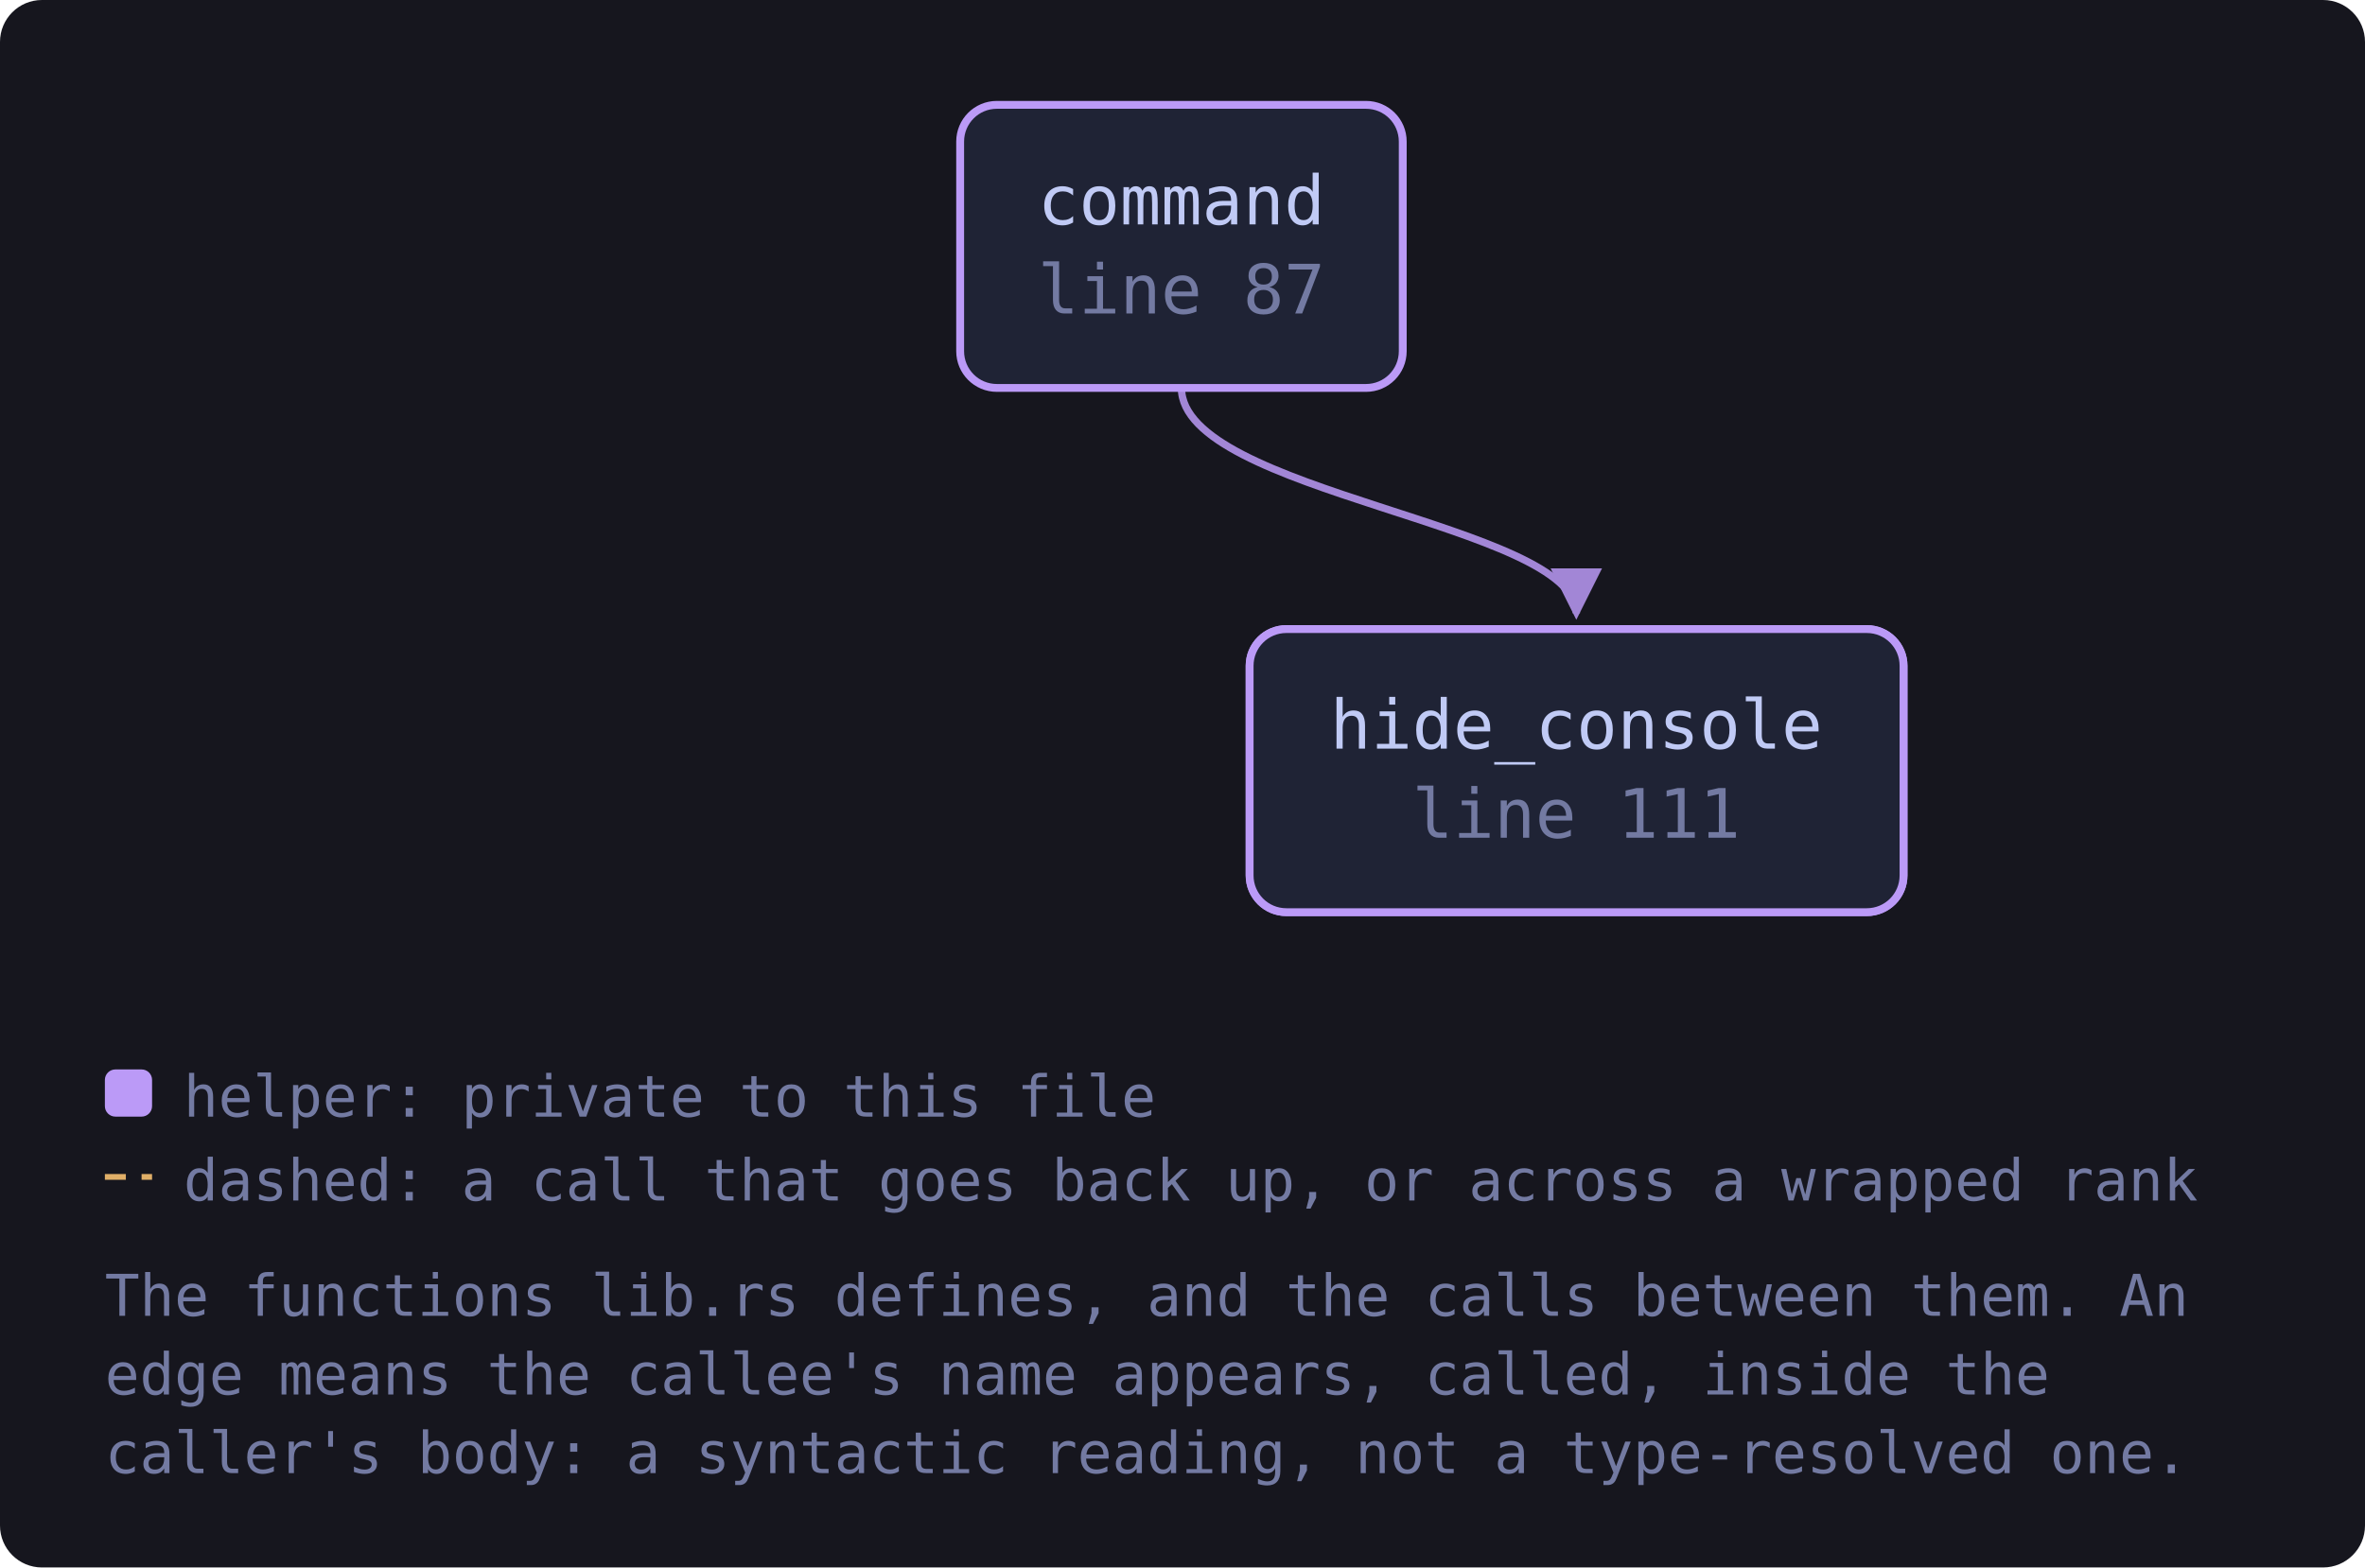
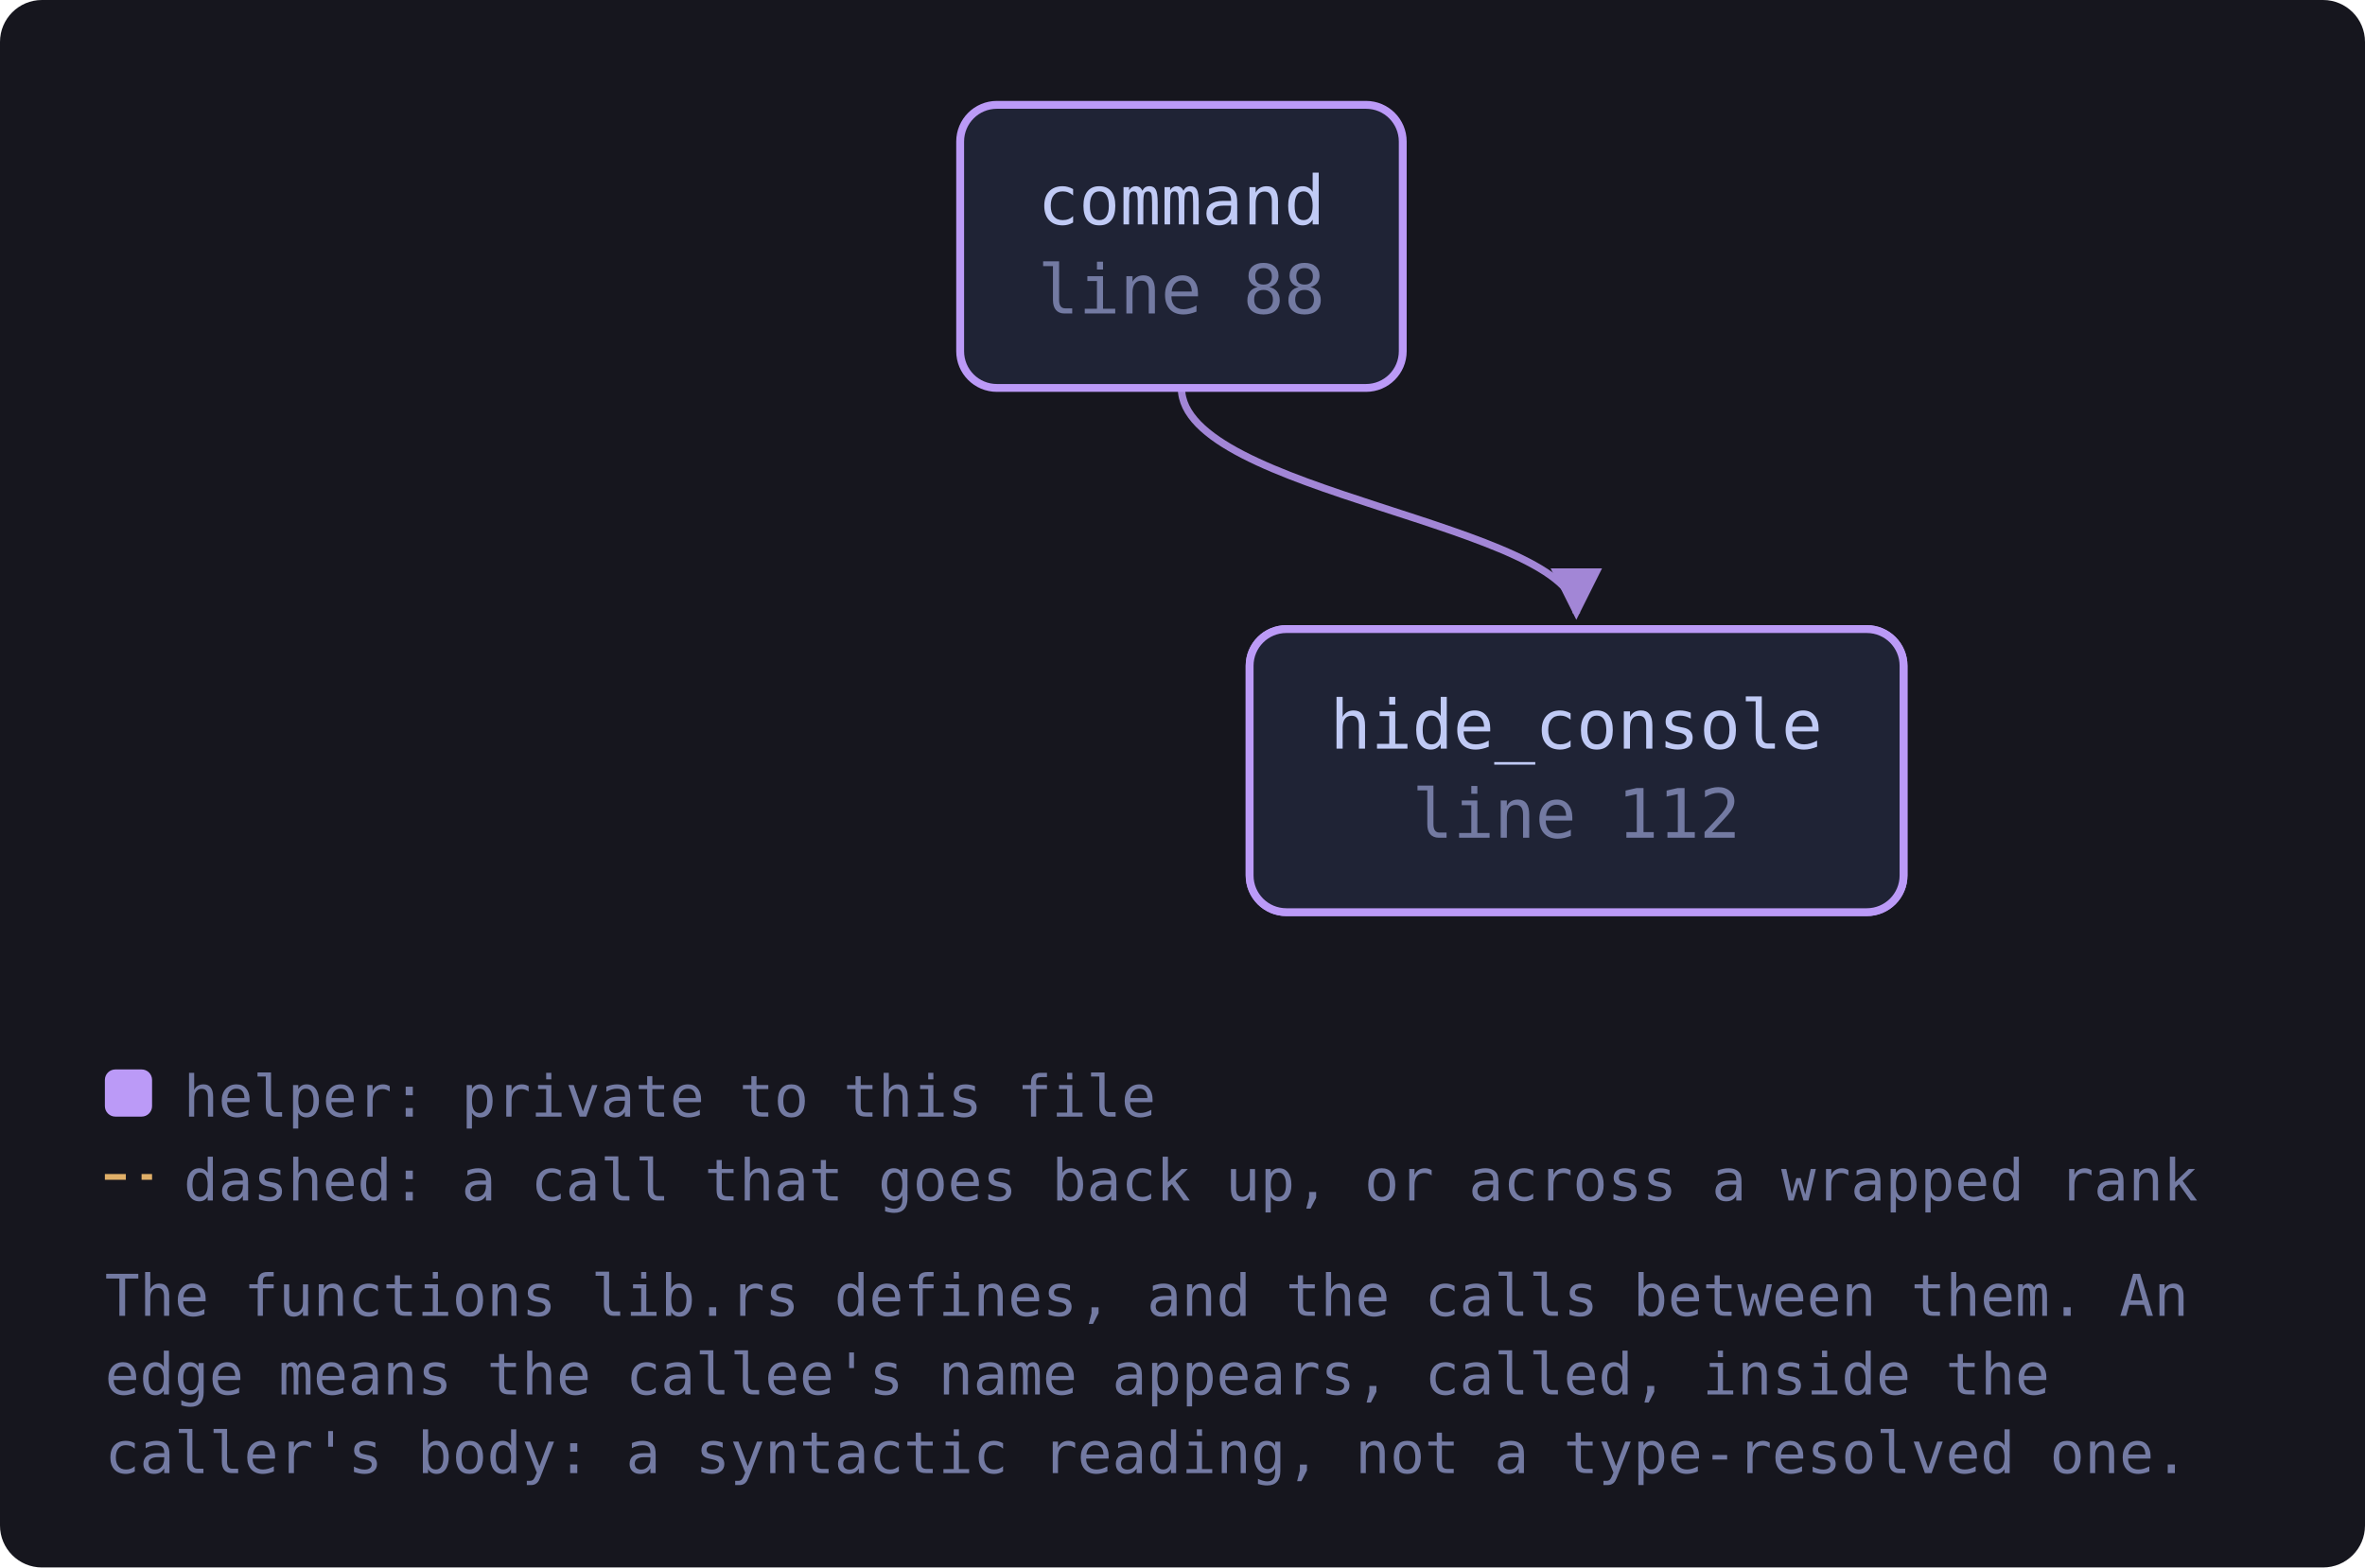
<svg xmlns="http://www.w3.org/2000/svg" viewBox="0 0 451 299" width="451" height="299" style="max-width:100%;height:auto" role="img" aria-label="flowchart">
  <defs>
    <marker id="a-muted" viewBox="0 0 8 8" refX="7" refY="4" markerWidth="7" markerHeight="7" orient="auto-start-reverse">
      <path d="M0 0 L8 4 L0 8 z" fill="var(--muted, #737aa2)" />
    </marker>
    <marker id="a-warn" viewBox="0 0 8 8" refX="7" refY="4" markerWidth="7" markerHeight="7" orient="auto-start-reverse">
      <path d="M0 0 L8 4 L0 8 z" fill="var(--warn, #e0af68)" />
    </marker>
    <marker id="a-accent" viewBox="0 0 8 8" refX="7" refY="4" markerWidth="7" markerHeight="7" orient="auto-start-reverse">
      <path d="M0 0 L8 4 L0 8 z" fill="var(--accent, #7aa2f7)" />
    </marker>
    <marker id="a-cyan" viewBox="0 0 8 8" refX="7" refY="4" markerWidth="7" markerHeight="7" orient="auto-start-reverse">
      <path d="M0 0 L8 4 L0 8 z" fill="var(--cyan, #7dcfff)" />
    </marker>
    <marker id="a-accent-2" viewBox="0 0 8 8" refX="7" refY="4" markerWidth="7" markerHeight="7" orient="auto-start-reverse">
      <path d="M0 0 L8 4 L0 8 z" fill="var(--accent-2, #bb9af7)" />
    </marker>
  </defs>
  <rect x="0" y="0" width="451" height="299" fill="var(--bg-inset, #16161e)" rx="8" />
  <path d="M225.3 74.0 C 225.3 94.0, 300.6 100.0, 300.6 117.0" fill="none" stroke="var(--accent-2, #bb9af7)" stroke-width="1.4" opacity="0.85" marker-end="url(#a-accent-2)" />
-   <a href="https://github.com/tilas01/veilvoice/blob/main/crates/veilvoice-setup/src/lib.rs#L87" target="_blank" rel="noopener noreferrer">
+   <a href="https://github.com/tilas01/veilvoice/blob/main/crates/veilvoice-setup/src/lib.rs#L88" target="_blank" rel="noopener noreferrer">
    <rect x="183.1" y="20.0" width="84.4" height="54.0" rx="7" fill="var(--bg-soft, #1f2335)" stroke="var(--accent-2, #bb9af7)" stroke-width="1.5" />
    <text x="225.3" y="42.8" font-family="ui-monospace, SFMono-Regular, Menlo, Consolas, monospace" font-size="13" fill="var(--fg, #c0caf5)" text-anchor="middle">command</text>
-     <text x="225.3" y="59.8" font-family="ui-monospace, SFMono-Regular, Menlo, Consolas, monospace" font-size="13" fill="var(--muted, #737aa2)" text-anchor="middle">line 87</text>
+     <text x="225.3" y="59.8" font-family="ui-monospace, SFMono-Regular, Menlo, Consolas, monospace" font-size="13" fill="var(--muted, #737aa2)" text-anchor="middle">line 88</text>
  </a>
-   <a href="https://github.com/tilas01/veilvoice/blob/main/crates/veilvoice-setup/src/lib.rs#L101" target="_blank" rel="noopener noreferrer">
+   <a href="https://github.com/tilas01/veilvoice/blob/main/crates/veilvoice-setup/src/lib.rs#L102" target="_blank" rel="noopener noreferrer">
    <rect x="238.3" y="120.0" width="124.7" height="54.0" rx="7" fill="var(--bg-soft, #1f2335)" stroke="var(--accent-2, #bb9af7)" stroke-width="1.5" />
    <text x="300.6" y="142.8" font-family="ui-monospace, SFMono-Regular, Menlo, Consolas, monospace" font-size="13" fill="var(--fg, #c0caf5)" text-anchor="middle">hide_console</text>
-     <text x="300.6" y="159.8" font-family="ui-monospace, SFMono-Regular, Menlo, Consolas, monospace" font-size="13" fill="var(--muted, #737aa2)" text-anchor="middle">line 101</text>
+     <text x="300.6" y="159.8" font-family="ui-monospace, SFMono-Regular, Menlo, Consolas, monospace" font-size="13" fill="var(--muted, #737aa2)" text-anchor="middle">line 102</text>
  </a>
-   <a href="https://github.com/tilas01/veilvoice/blob/main/crates/veilvoice-setup/src/lib.rs#L111" target="_blank" rel="noopener noreferrer">
+   <a href="https://github.com/tilas01/veilvoice/blob/main/crates/veilvoice-setup/src/lib.rs#L112" target="_blank" rel="noopener noreferrer">
    <rect x="238.3" y="120.0" width="124.7" height="54.0" rx="7" fill="var(--bg-soft, #1f2335)" stroke="var(--accent-2, #bb9af7)" stroke-width="1.5" />
    <text x="300.6" y="142.8" font-family="ui-monospace, SFMono-Regular, Menlo, Consolas, monospace" font-size="13" fill="var(--fg, #c0caf5)" text-anchor="middle">hide_console</text>
-     <text x="300.6" y="159.8" font-family="ui-monospace, SFMono-Regular, Menlo, Consolas, monospace" font-size="13" fill="var(--muted, #737aa2)" text-anchor="middle">line 111</text>
+     <text x="300.6" y="159.8" font-family="ui-monospace, SFMono-Regular, Menlo, Consolas, monospace" font-size="13" fill="var(--muted, #737aa2)" text-anchor="middle">line 112</text>
  </a>
  <rect x="20.0" y="204.0" width="9" height="9" rx="2" fill="var(--accent-2, #bb9af7)" />
  <text x="35.0" y="213.0" font-family="ui-monospace, SFMono-Regular, Menlo, Consolas, monospace" font-size="11" fill="var(--muted, #737aa2)">helper: private to this file</text>
  <path d="M20.0 224.5 L29.0 224.5" stroke="var(--warn, #e0af68)" stroke-width="1.1" stroke-dasharray="4 3" />
  <text x="35.0" y="229.0" font-family="ui-monospace, SFMono-Regular, Menlo, Consolas, monospace" font-size="11" fill="var(--muted, #737aa2)">dashed: a call that goes back up, or across a wrapped rank</text>
  <text x="20.0" y="251.0" font-family="ui-monospace, SFMono-Regular, Menlo, Consolas, monospace" font-size="11" fill="var(--muted, #737aa2)">The functions lib.rs defines, and the calls between them. An</text>
  <text x="20.0" y="266.0" font-family="ui-monospace, SFMono-Regular, Menlo, Consolas, monospace" font-size="11" fill="var(--muted, #737aa2)">edge means the callee's name appears, called, inside the</text>
  <text x="20.0" y="281.0" font-family="ui-monospace, SFMono-Regular, Menlo, Consolas, monospace" font-size="11" fill="var(--muted, #737aa2)">caller's body: a syntactic reading, not a type-resolved one.</text>
</svg>
